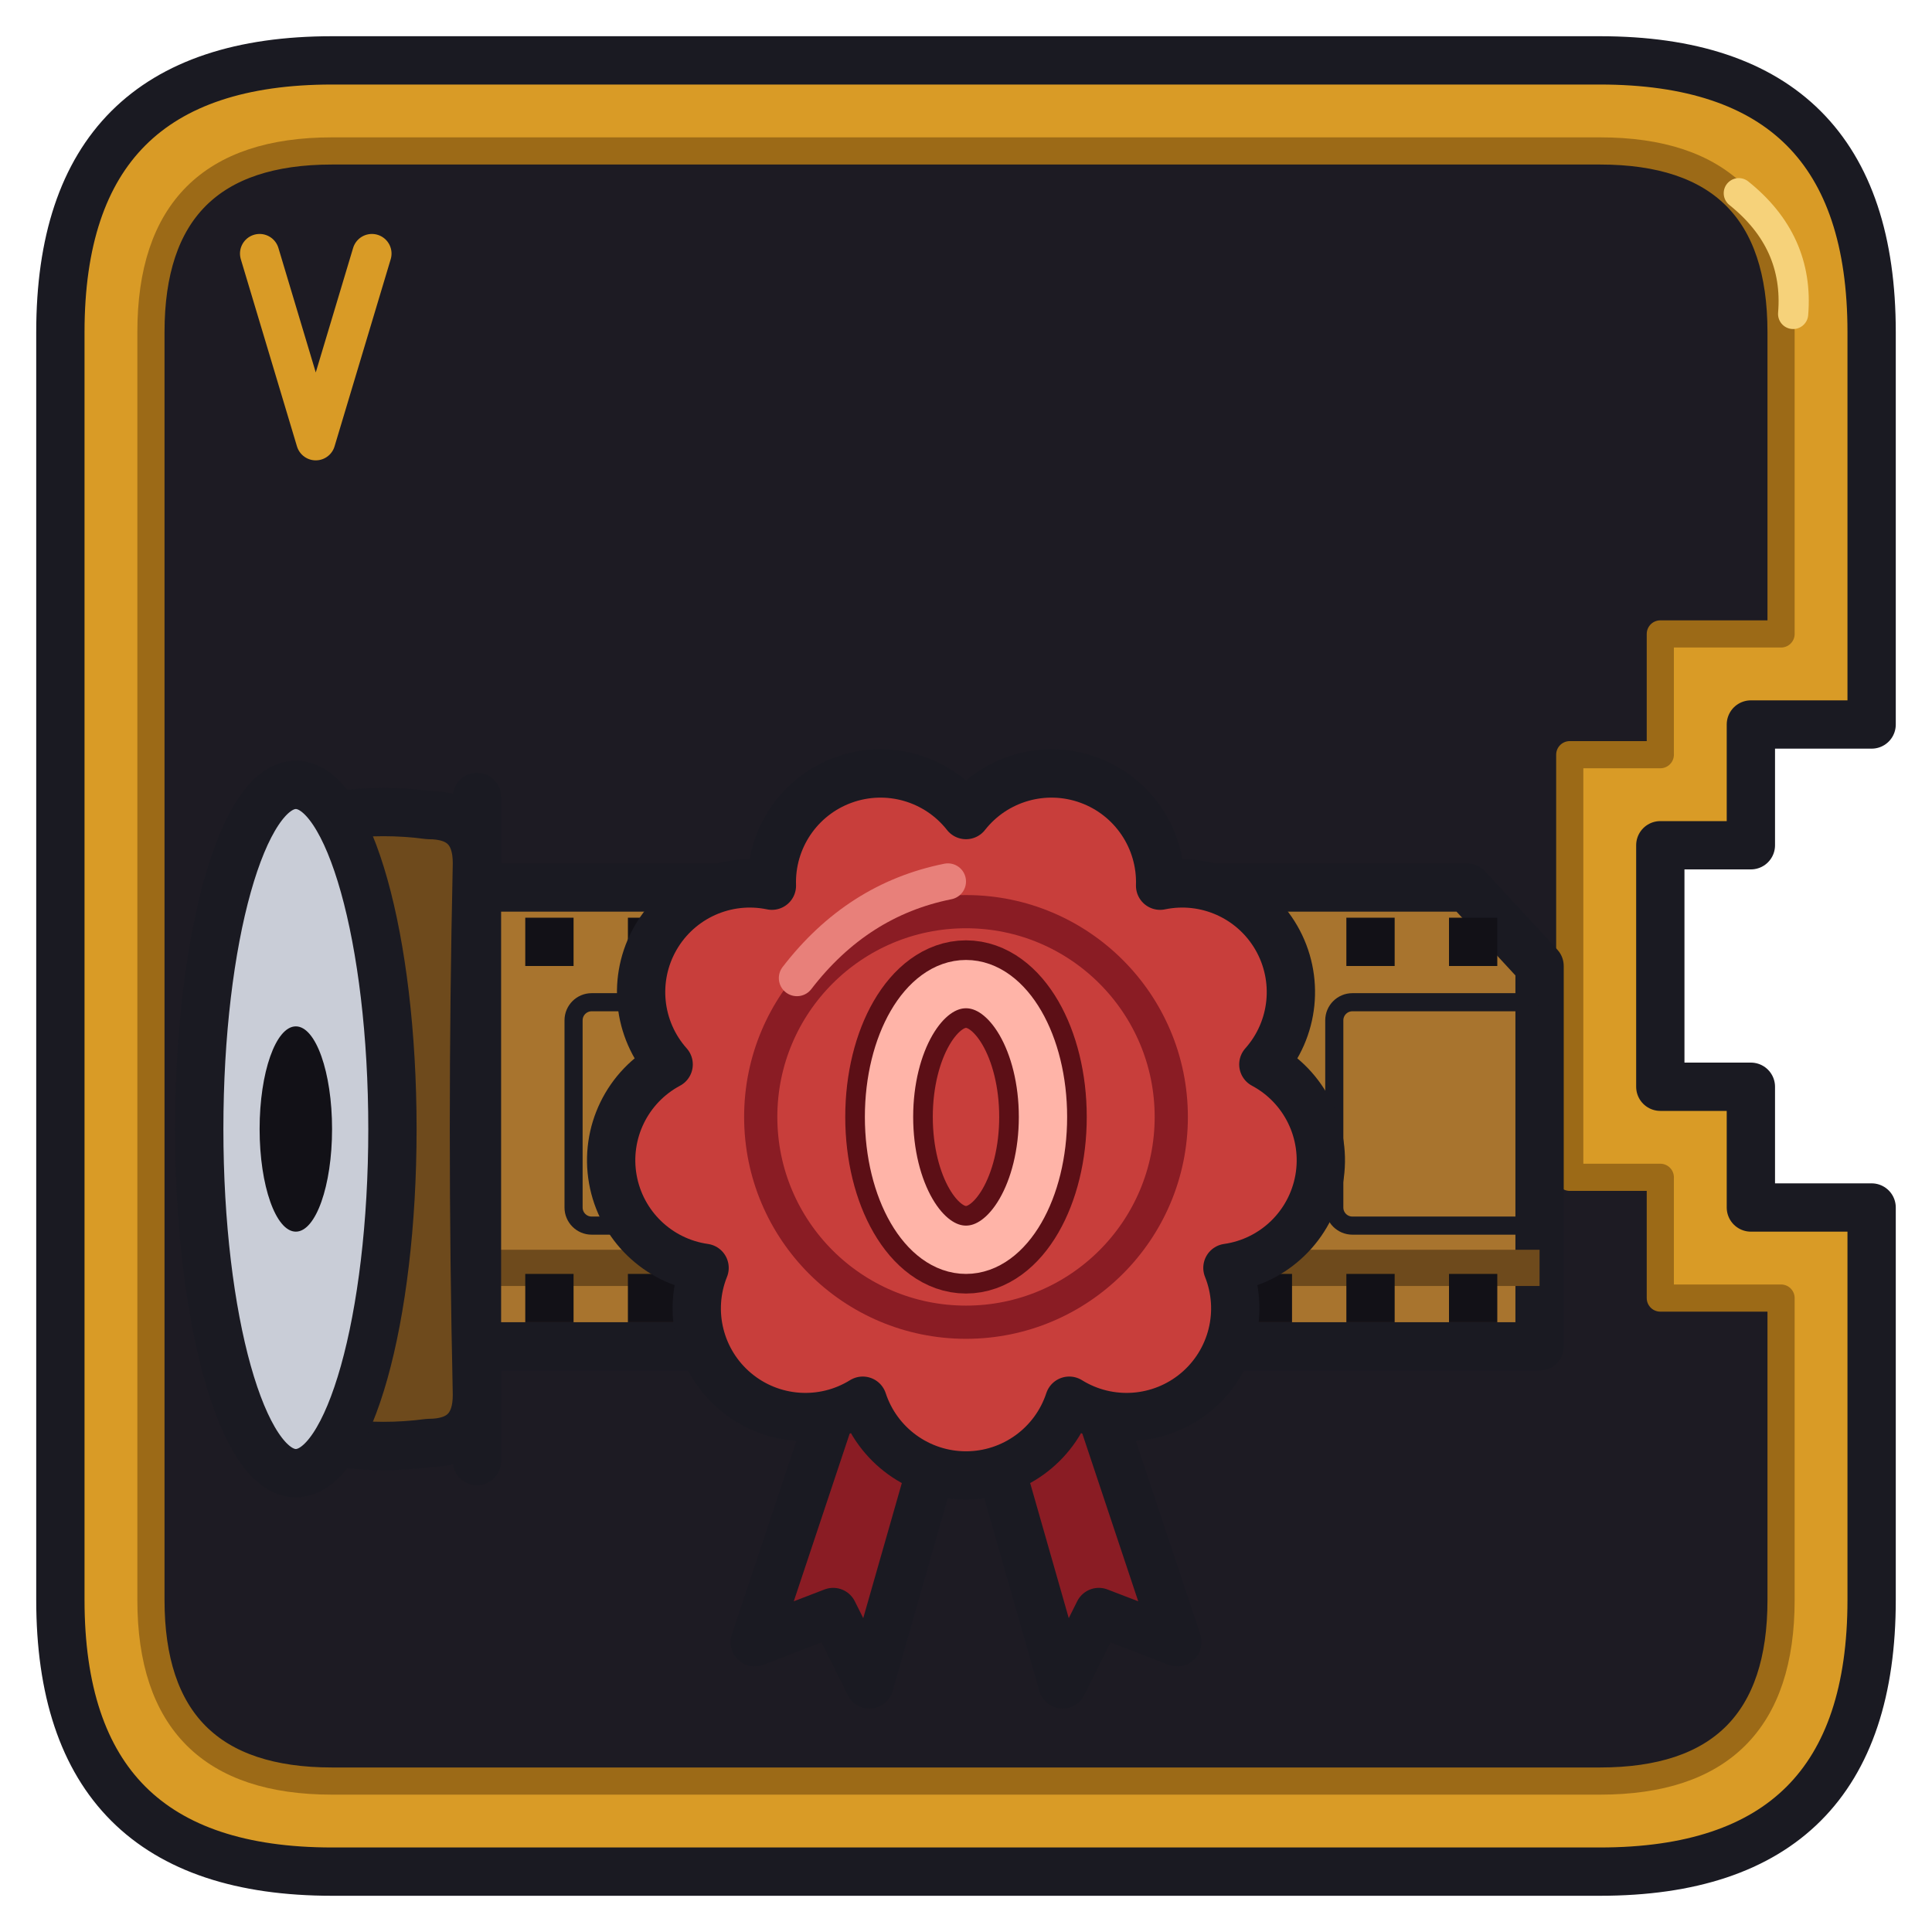
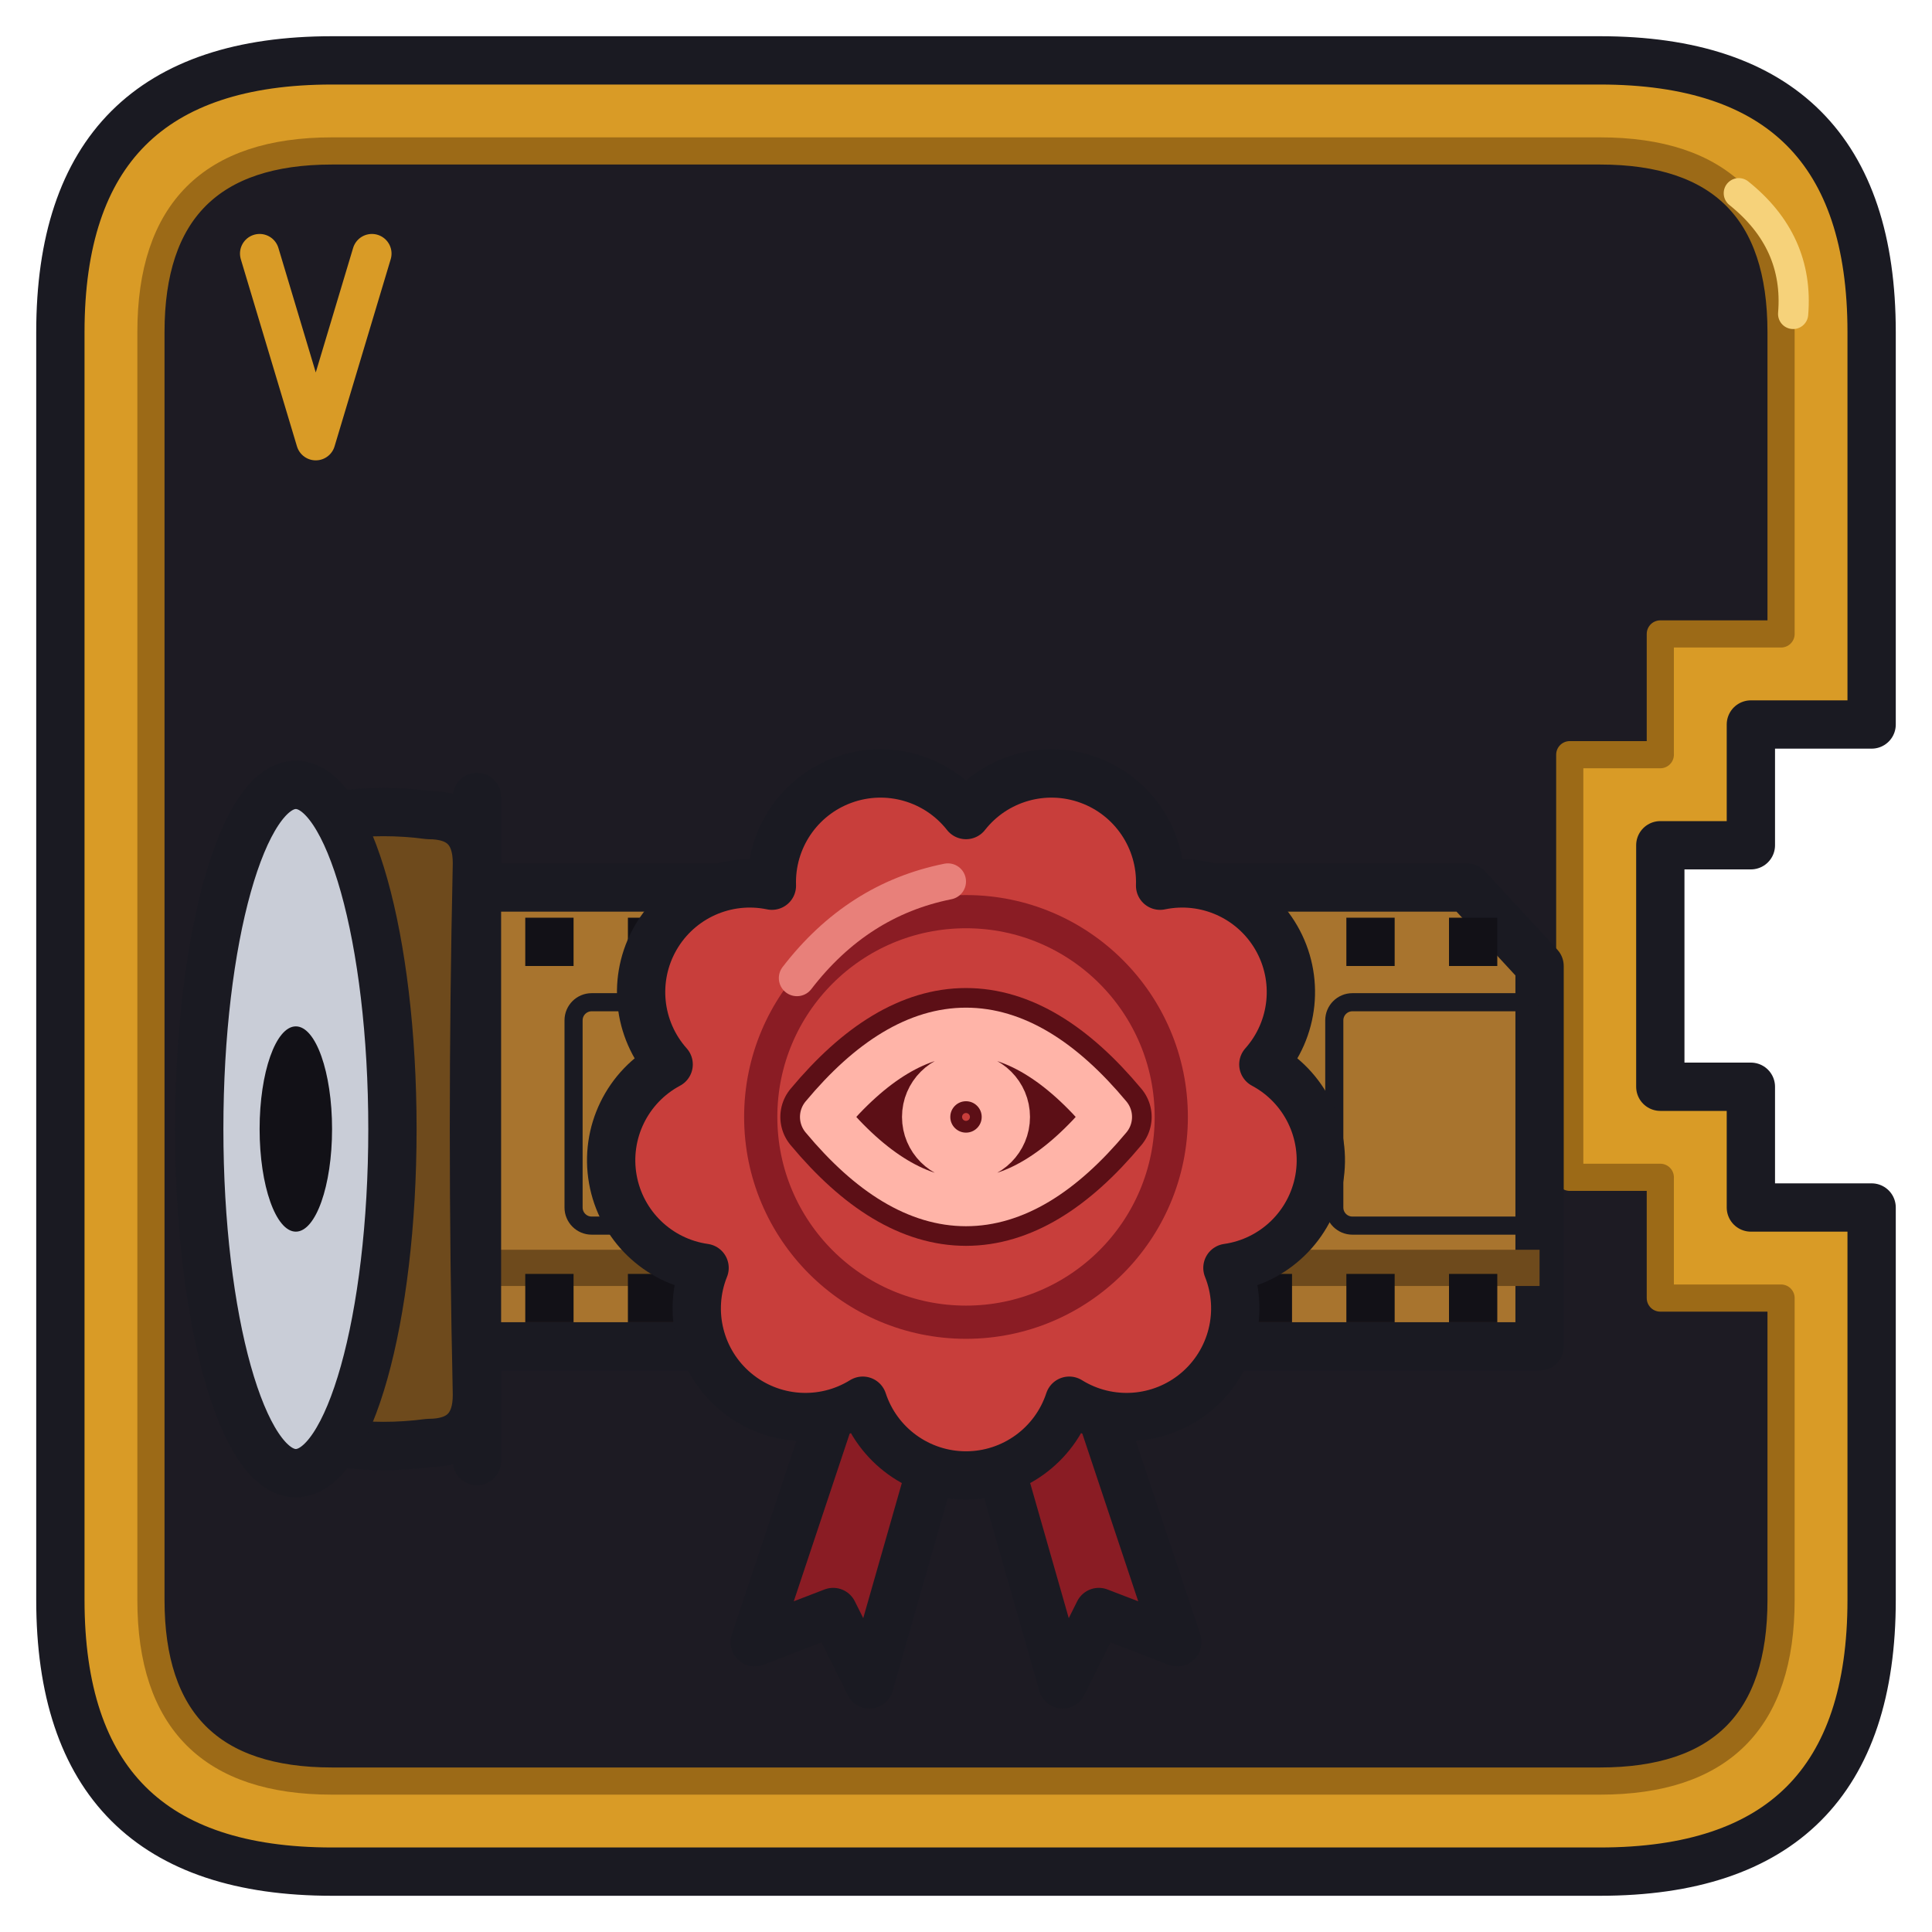
<svg xmlns="http://www.w3.org/2000/svg" viewBox="0 0 64 64" width="64" height="64">
  <path d="M11 2H53Q62 2 62 11V24H58V28H55V36H58V40H62V53Q62 62 53 62H11Q2 62 2 53V11Q2 2 11 2Z" fill="#D99B26" stroke="#1A1A22" stroke-width="1.6" stroke-linejoin="round" stroke-linecap="round" />
  <path d="M11 5H53Q59 5 59 11V21H55V25H52V39H55V43H59V53Q59 59 53 59H11Q5 59 5 53V11Q5 5 11 5Z" fill="#1d1b23" stroke="#9c6a17" stroke-width=".9" stroke-linejoin="round" />
  <path d="M57.6 6.4Q59.6 8 59.4 10.4" fill="none" stroke="#f6d27a" stroke-width="1" stroke-linecap="round" />
  <g>
    <path d="M14 29.4H48.6L51 32V44.6H14Z" fill="#a8742e" stroke="#1A1A22" stroke-width="1.6" stroke-linejoin="round" stroke-linecap="round" />
    <path d="M14 42H51" stroke="#6e4a1c" stroke-width="1.2" />
    <rect x="19" y="33.2" width="6.6" height="7.4" rx=".6" fill="none" stroke="#1A1A22" stroke-width=".6" stroke-linejoin="round" stroke-linecap="round" />
    <rect x="27.4" y="33.2" width="6.6" height="7.4" rx=".6" fill="none" stroke="#1A1A22" stroke-width=".6" stroke-linejoin="round" stroke-linecap="round" />
    <rect x="35.8" y="33.2" width="6.6" height="7.4" rx=".6" fill="none" stroke="#1A1A22" stroke-width=".6" stroke-linejoin="round" stroke-linecap="round" />
    <rect x="44.2" y="33.2" width="6.6" height="7.4" rx=".6" fill="none" stroke="#1A1A22" stroke-width=".6" stroke-linejoin="round" stroke-linecap="round" />
    <g>
      <rect x="17.4" y="30.4" width="1.6" height="1.6" fill="#121117" />
      <rect x="17.4" y="42.2" width="1.6" height="1.6" fill="#121117" />
    </g>
    <g>
      <rect x="20.8" y="30.4" width="1.6" height="1.6" fill="#121117" />
      <rect x="20.8" y="42.2" width="1.6" height="1.6" fill="#121117" />
    </g>
    <g>
      <rect x="24.2" y="30.4" width="1.6" height="1.6" fill="#121117" />
      <rect x="24.2" y="42.2" width="1.6" height="1.6" fill="#121117" />
    </g>
    <g>
      <rect x="27.6" y="30.4" width="1.6" height="1.6" fill="#121117" />
      <rect x="27.6" y="42.2" width="1.6" height="1.6" fill="#121117" />
    </g>
    <g>
      <rect x="31" y="30.4" width="1.6" height="1.6" fill="#121117" />
      <rect x="31" y="42.2" width="1.6" height="1.6" fill="#121117" />
    </g>
    <g>
      <rect x="34.4" y="30.4" width="1.6" height="1.6" fill="#121117" />
      <rect x="34.4" y="42.2" width="1.6" height="1.6" fill="#121117" />
    </g>
    <g>
      <rect x="37.8" y="30.4" width="1.6" height="1.6" fill="#121117" />
      <rect x="37.8" y="42.2" width="1.6" height="1.6" fill="#121117" />
    </g>
    <g>
      <rect x="41.2" y="30.4" width="1.6" height="1.6" fill="#121117" />
      <rect x="41.2" y="42.2" width="1.6" height="1.6" fill="#121117" />
    </g>
    <g>
      <rect x="44.6" y="30.4" width="1.6" height="1.6" fill="#121117" />
      <rect x="44.6" y="42.2" width="1.6" height="1.6" fill="#121117" />
    </g>
    <g>
      <rect x="48" y="30.4" width="1.6" height="1.6" fill="#121117" />
      <rect x="48" y="42.2" width="1.6" height="1.6" fill="#121117" />
    </g>
    <path d="M11.2 27Q12.7 26.8 14.2 27Q15.8 27 15.8 28.6Q15.6 37.4 15.8 46.2Q15.8 47.8 14.2 47.8Q12.7 48 11.2 47.8Q9.6 47.8 9.6 46.2Q9.8 37.4 9.6 28.6Q9.6 27 11.2 27Z" fill="#6e4a1c" stroke="#1A1A22" stroke-width="1.6" stroke-linejoin="round" stroke-linecap="round" />
    <ellipse cx="9.8" cy="37.4" rx="3.2" ry="11.4" fill="#c9cdd7" stroke="#1A1A22" stroke-width="1.6" stroke-linejoin="round" stroke-linecap="round" />
    <ellipse cx="9.8" cy="37.4" rx="1.2" ry="3.4" fill="#121117" />
    <path d="M15.8 26.4V48.4" stroke="#1A1A22" stroke-width="1.6" stroke-linecap="round" />
    <path d="M28.8 43L25 54.4L27.6 53.4L28.8 55.8L32 44.6ZM35.2 43L39 54.4L36.4 53.4L35.2 55.8L32 44.6Z" fill="#8a1c24" stroke="#1A1A22" stroke-width="1.6" stroke-linejoin="round" stroke-linecap="round" />
    <path d="M32 27A3.6 3.6 0 0 1 38.43 29.34A3.6 3.6 0 0 1 41.85 35.26A3.6 3.6 0 0 1 40.66 42A3.6 3.6 0 0 1 35.42 46.4A3.6 3.6 0 0 1 28.58 46.4A3.6 3.6 0 0 1 23.34 42A3.6 3.6 0 0 1 22.15 35.26A3.6 3.6 0 0 1 25.57 29.34A3.6 3.6 0 0 1 32 27Z" fill="#C83E3B" stroke="#1A1A22" stroke-width="1.6" stroke-linejoin="round" stroke-linecap="round" />
    <circle cx="32" cy="37" r="6.8" fill="none" stroke="#8a1c24" stroke-width="1.1" />
    <path d="M26.4 32.4Q28.4 29.8 31.4 29.2" fill="none" stroke="#e8807a" stroke-width="1.2" stroke-linecap="round" />
    <g class="relic-frag">
-       <path d="M29.45 37A2.55 4.4 0 1 0 34.55 37A2.55 4.4 0 1 0 29.45 37Z" fill="none" stroke-linecap="round" stroke-linejoin="round" stroke="#5c0f16" stroke-width="2.9" />
-       <path d="M29.45 37A2.55 4.4 0 1 0 34.55 37A2.55 4.4 0 1 0 29.45 37Z" fill="none" stroke-linecap="round" stroke-linejoin="round" stroke="#ffb4a8" stroke-width="1.6" />
+       <path d="M27.3 37Q32 31.36 36.7 37Q32 42.64 27.3 37ZM30.68 37A1.32 1.32 0 1 0 33.32 37A1.32 1.32 0 1 0 30.68 37Z" fill="none" stroke-linecap="round" stroke-linejoin="round" stroke="#5c0f16" stroke-width="2.9" />
+       <path d="M27.3 37Q32 31.36 36.7 37Q32 42.64 27.3 37ZM30.68 37A1.32 1.32 0 1 0 33.32 37A1.32 1.32 0 1 0 30.68 37Z" fill="none" stroke-linecap="round" stroke-linejoin="round" stroke="#ffb4a8" stroke-width="1.6" />
    </g>
  </g>
  <path d="M8.6 8.4L10.46 14.6L12.32 8.4" fill="none" stroke="#D99B26" stroke-width="1.3" stroke-linecap="round" stroke-linejoin="round" />
</svg>
